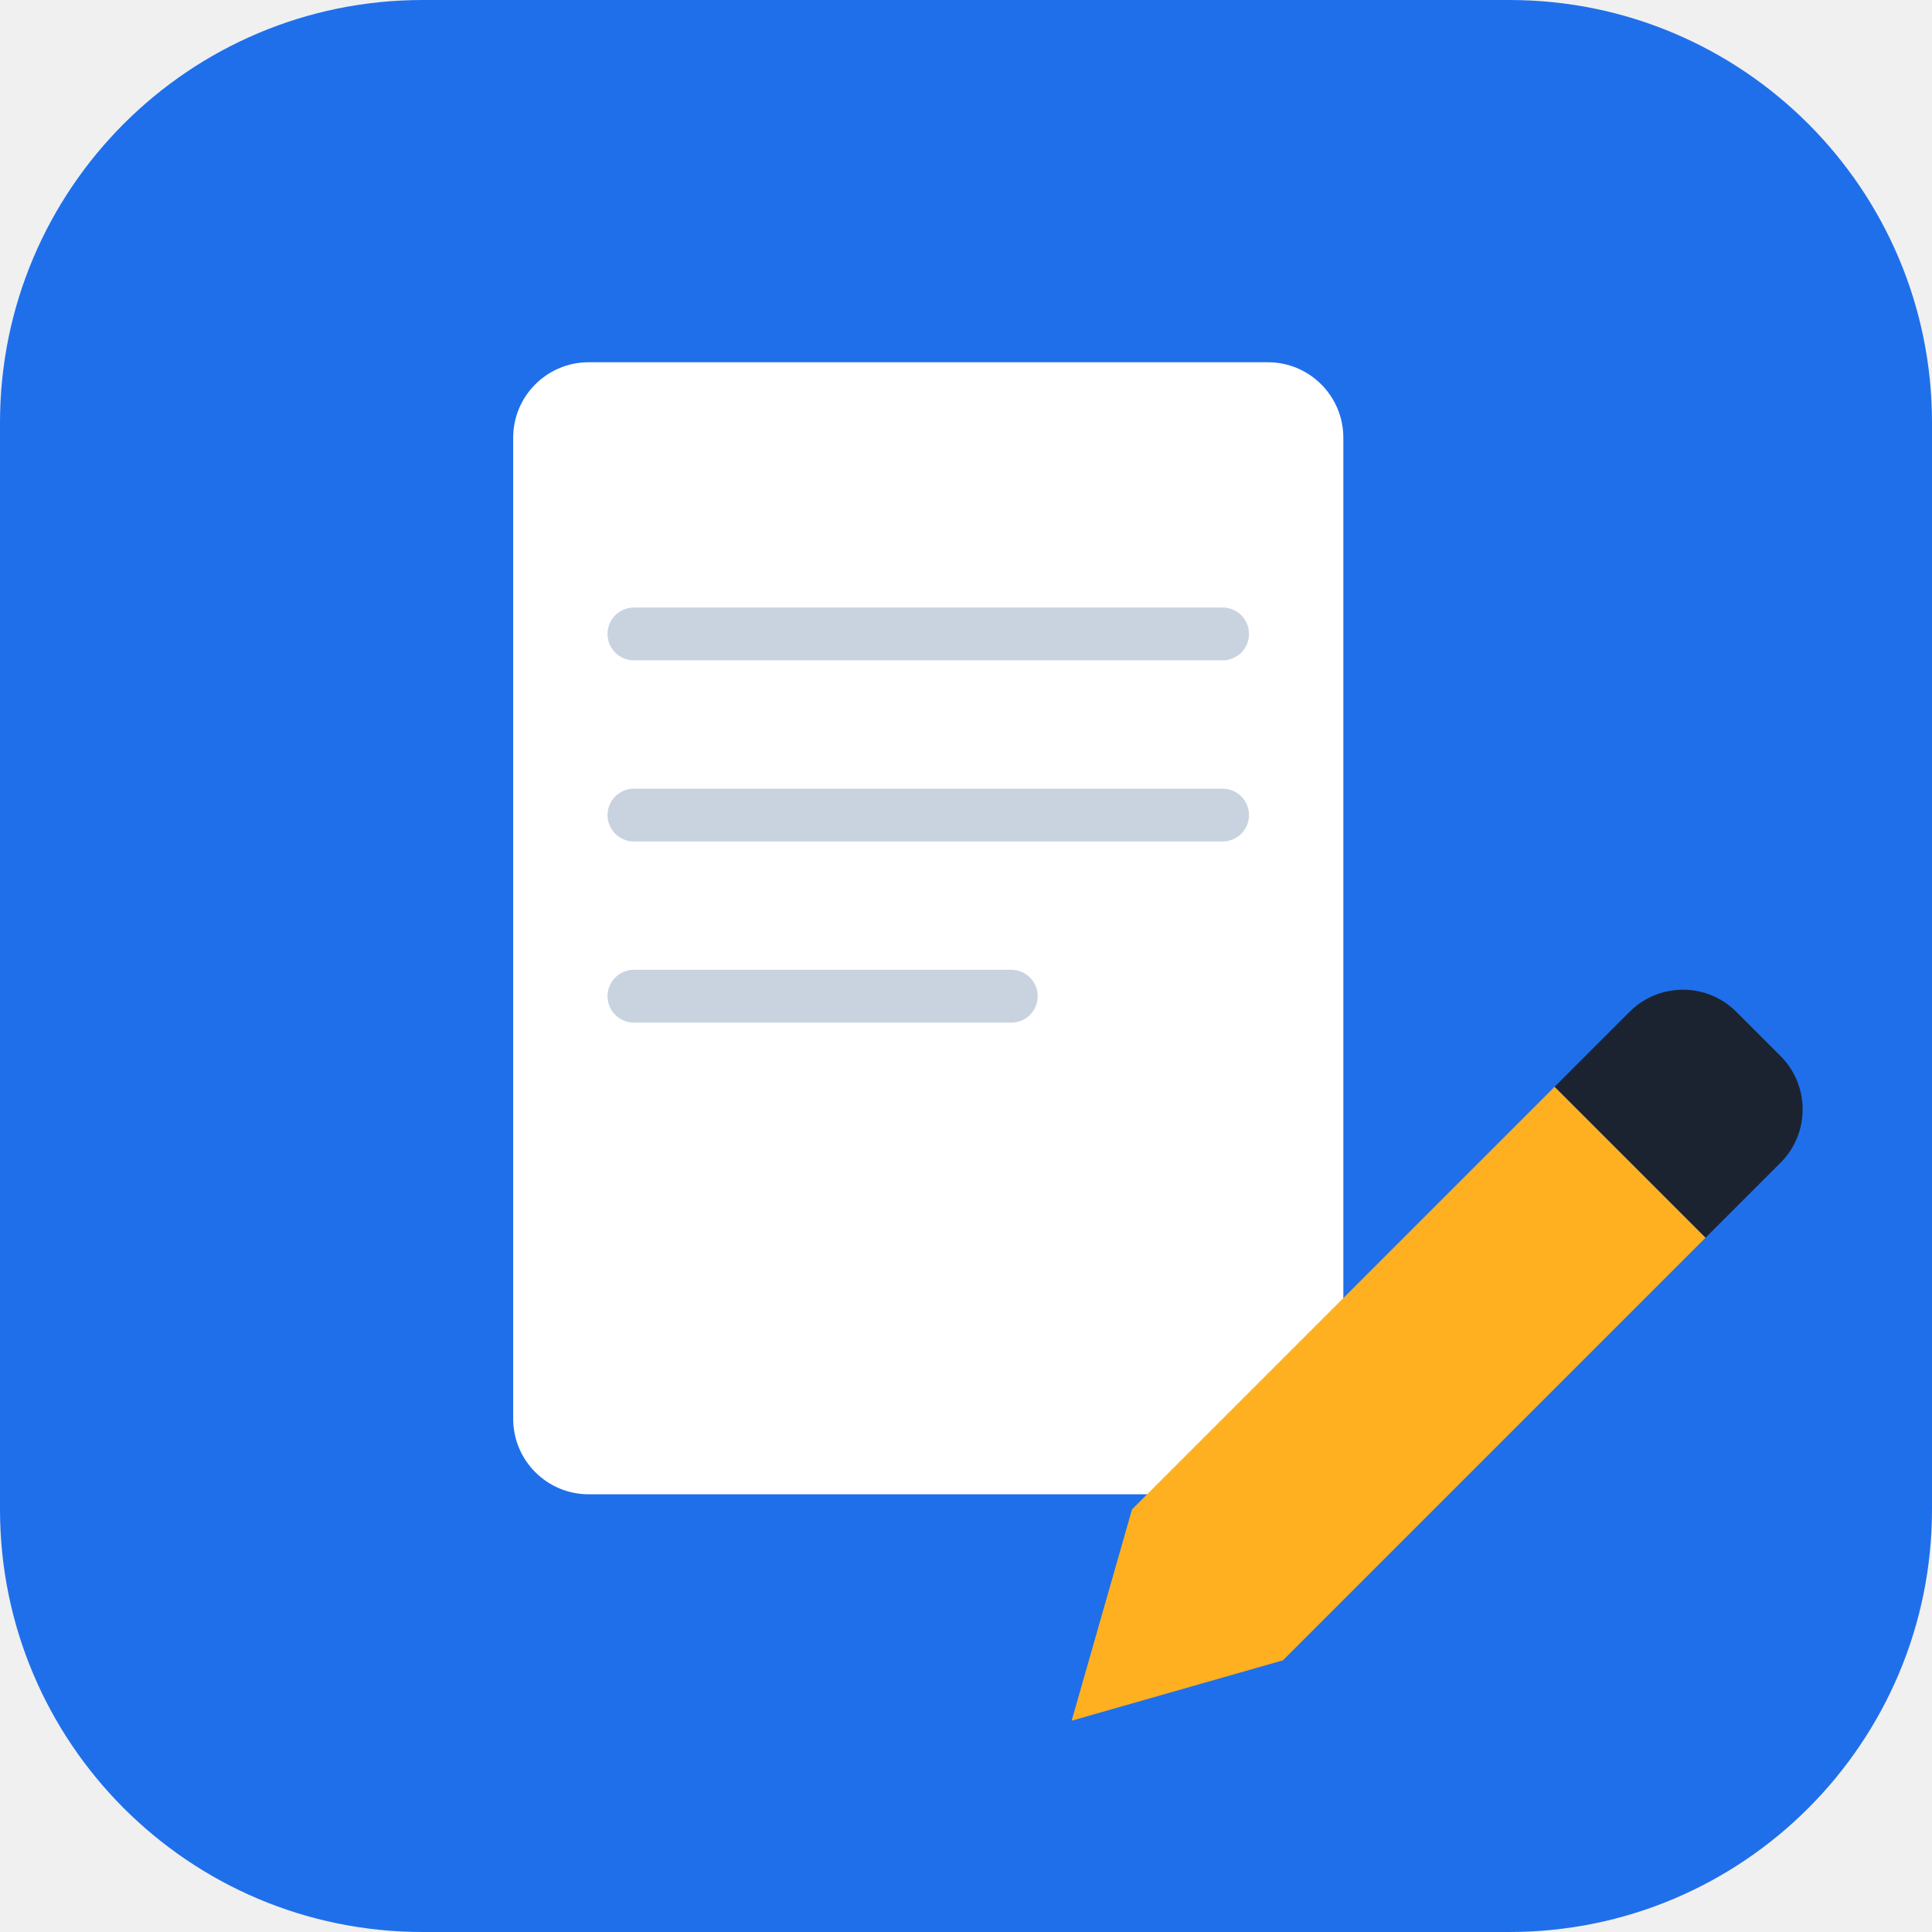
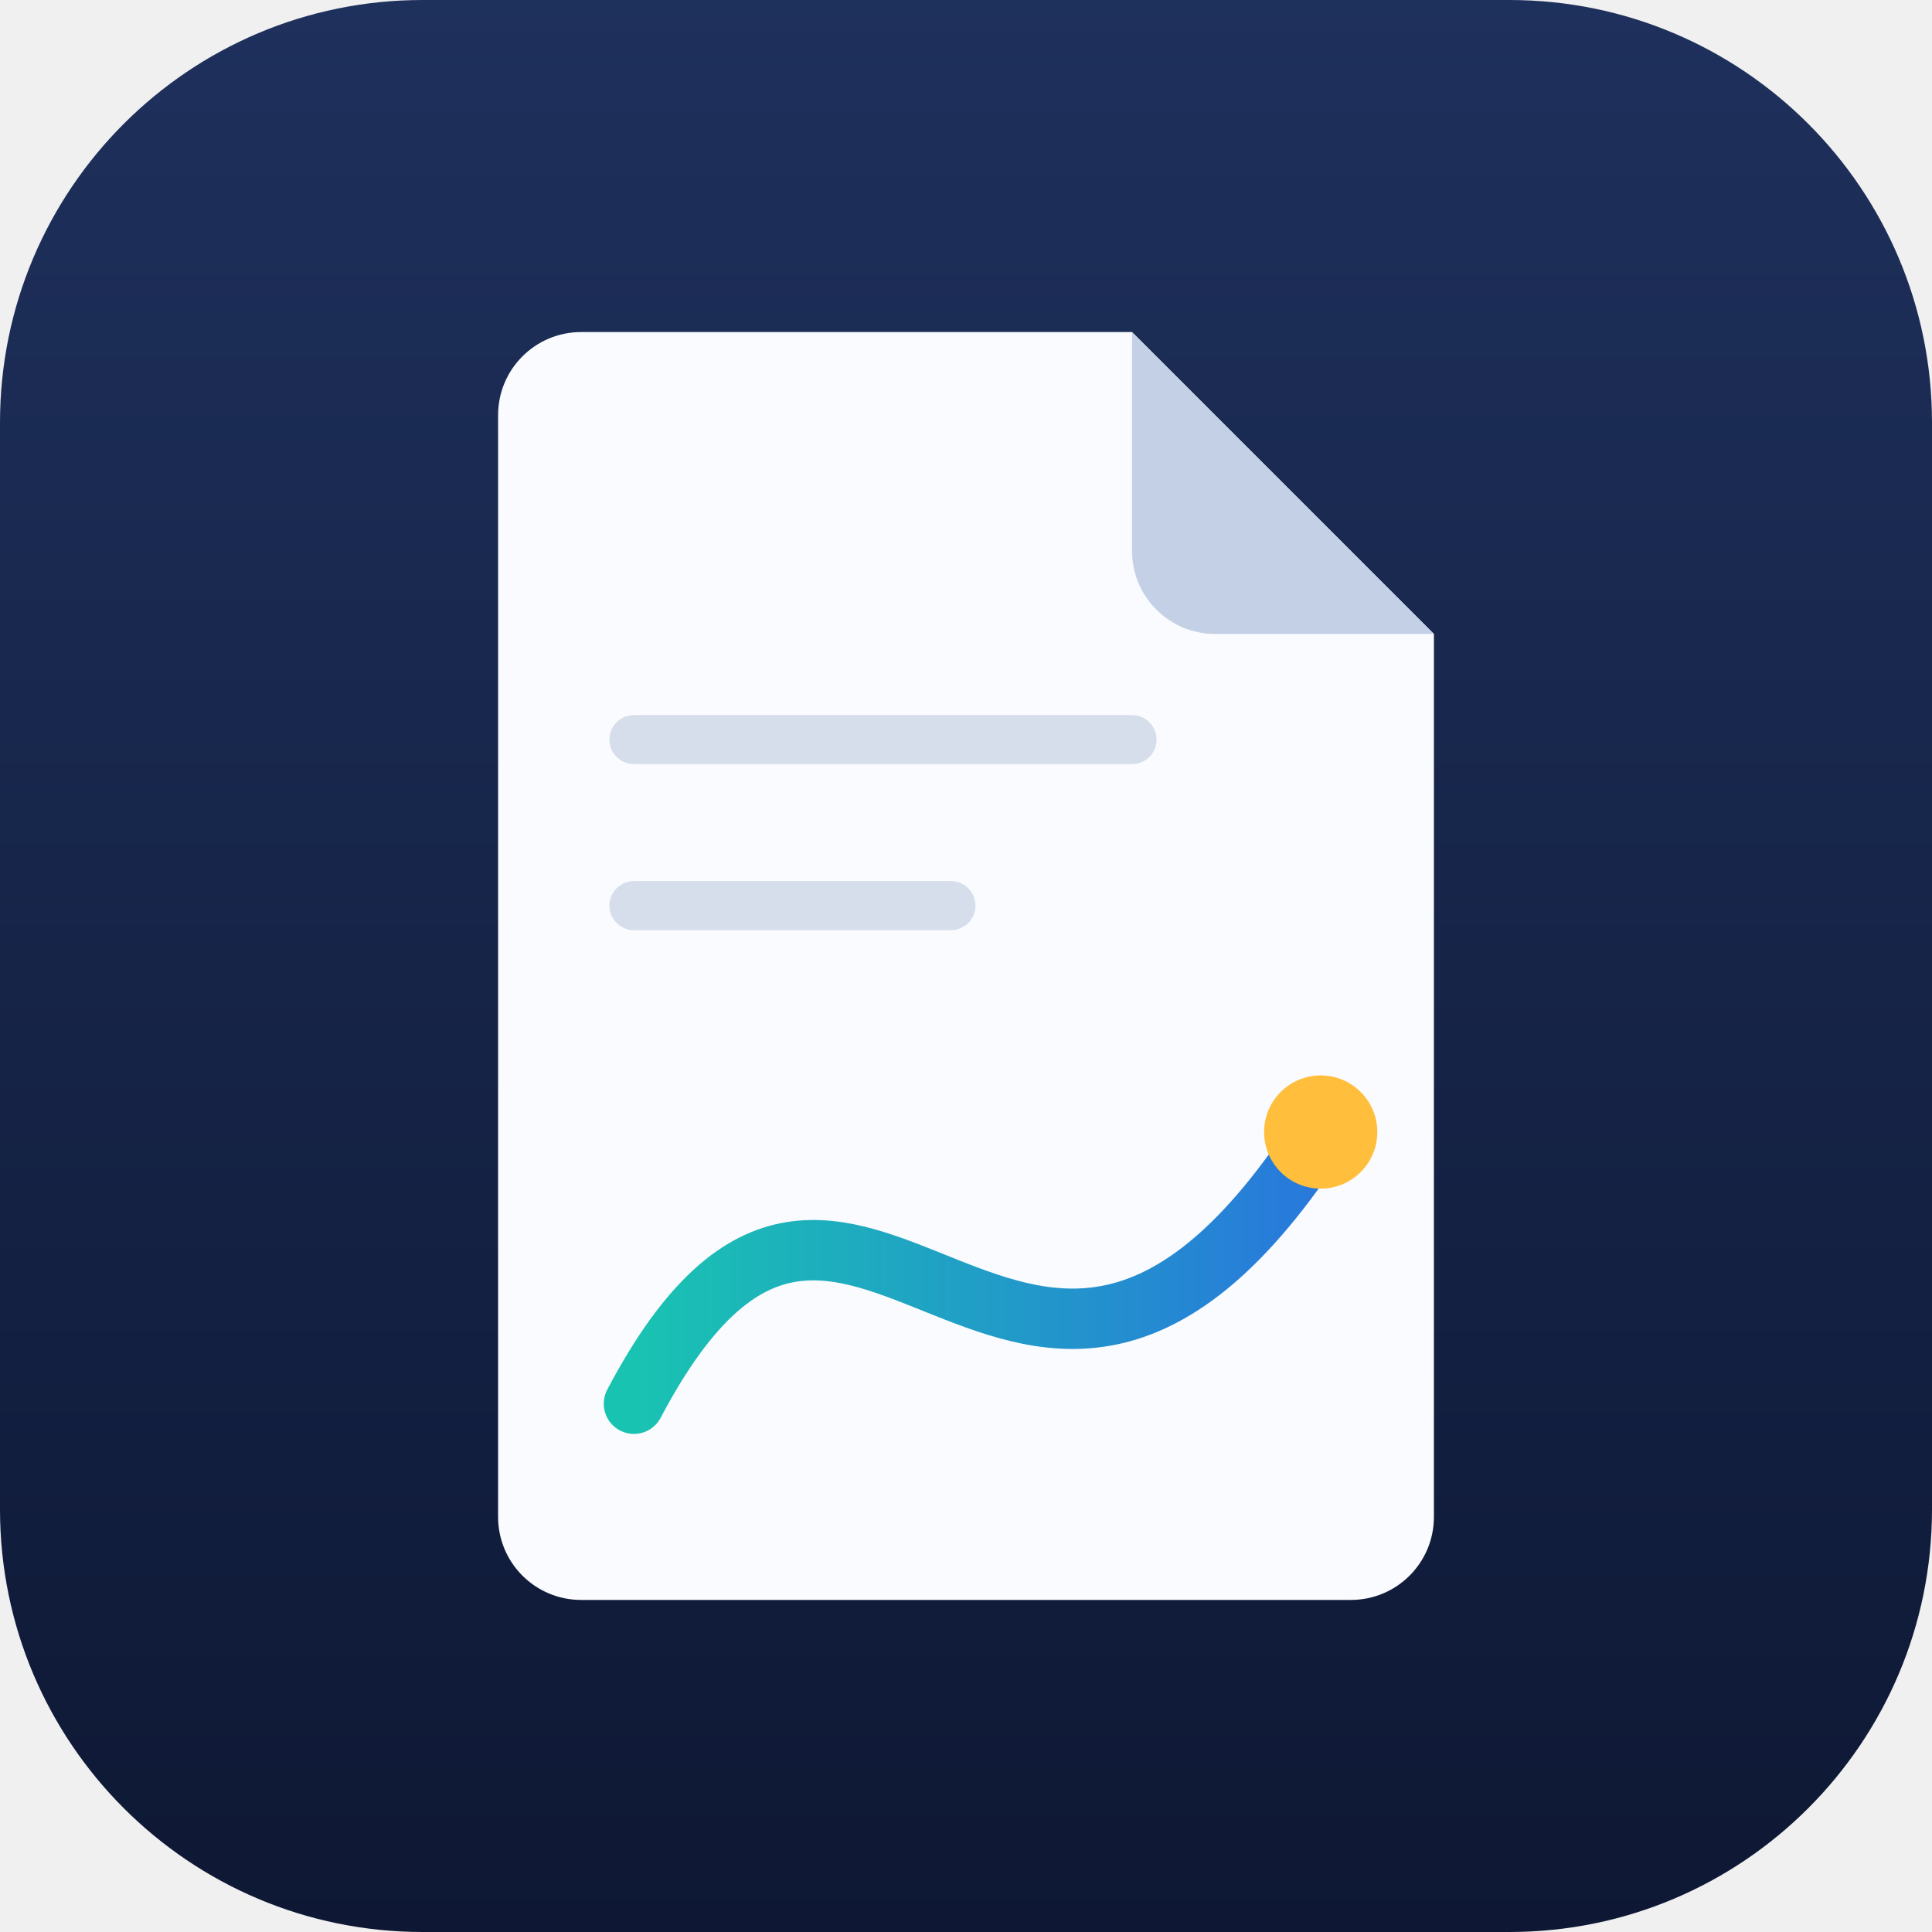
<svg xmlns="http://www.w3.org/2000/svg" viewBox="0 0 512 512">
-   <rect width="512" height="512" rx="112" fill="#1f6feb" />
-   <rect x="136" y="96" width="220" height="300" rx="20" fill="#fff" />
-   <path d="M168 168h156M168 216h156M168 264h100" stroke="#c9d3e0" stroke-width="14" stroke-linecap="round" />
-   <path d="M300 400l112-112 40 40-112 112-56 16z" fill="#ffb020" />
-   <path d="M412 288l20-20a20 20 0 0 1 28 0l12 12a20 20 0 0 1 0 28l-20 20z" fill="#1c2330" />
+   <defs>
+     <linearGradient id="b" x1="0" y1="0" x2="0" y2="1">
+       <stop offset="0" stop-color="#1e305c" />
+       <stop offset="1" stop-color="#0e1834" />
+     </linearGradient>
+     <linearGradient id="i" x1="0" y1="0" x2="1" y2="0">
+       <stop offset="0" stop-color="#19c3b1" />
+       <stop offset="1" stop-color="#2878dc" />
+     </linearGradient>
+   </defs>
+   <rect width="512" height="512" rx="112" fill="url(#b)" />
+   <path d="M154 88h146l80 80v234a22 22 0 0 1-22 22H154a22 22 0 0 1-22-22V110a22 22 0 0 1 22-22z" fill="#fafbfe" />
+   <path d="M300 88l80 80h-58a22 22 0 0 1-22-22z" fill="#c4d0e6" />
+   <path d="M168 196h132M168 240h84" stroke="#d6deec" stroke-width="13" stroke-linecap="round" />
+   <path d="M168 372C226 262 270 424 350 300" fill="none" stroke="url(#i)" stroke-width="16" stroke-linecap="round" />
+   <circle cx="350" cy="300" r="15" fill="#ffbe3c" />
</svg>
